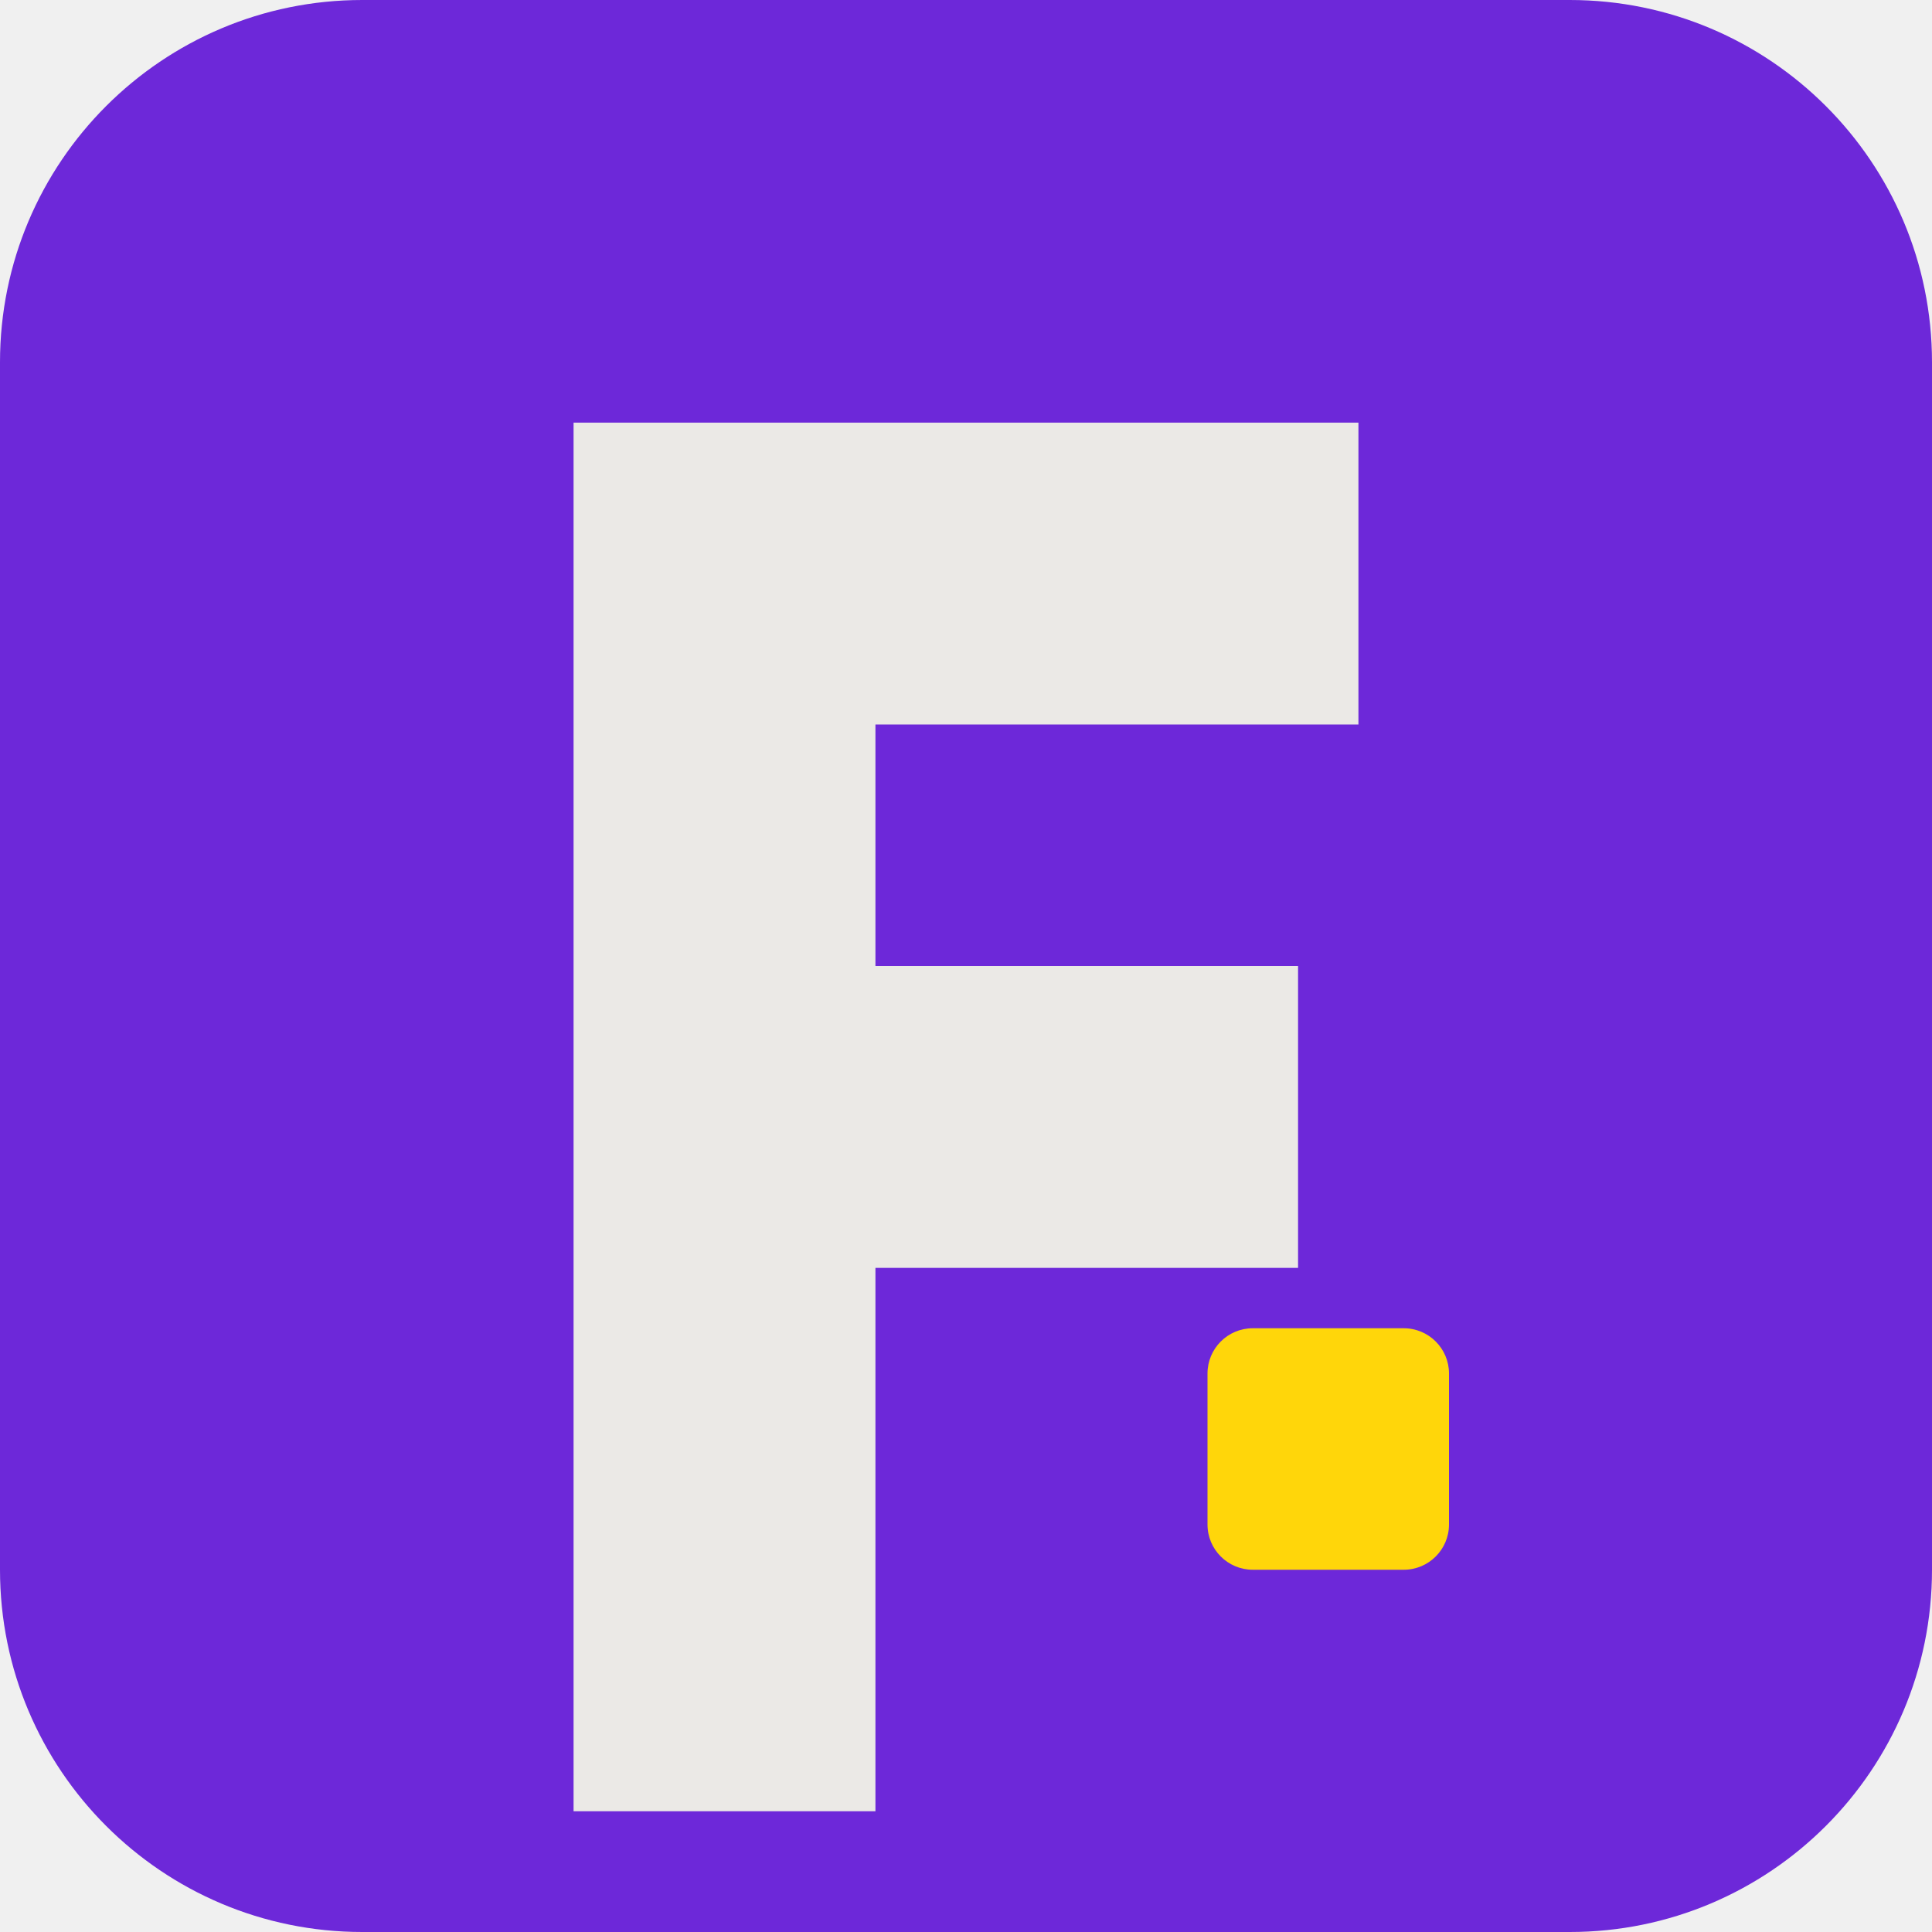
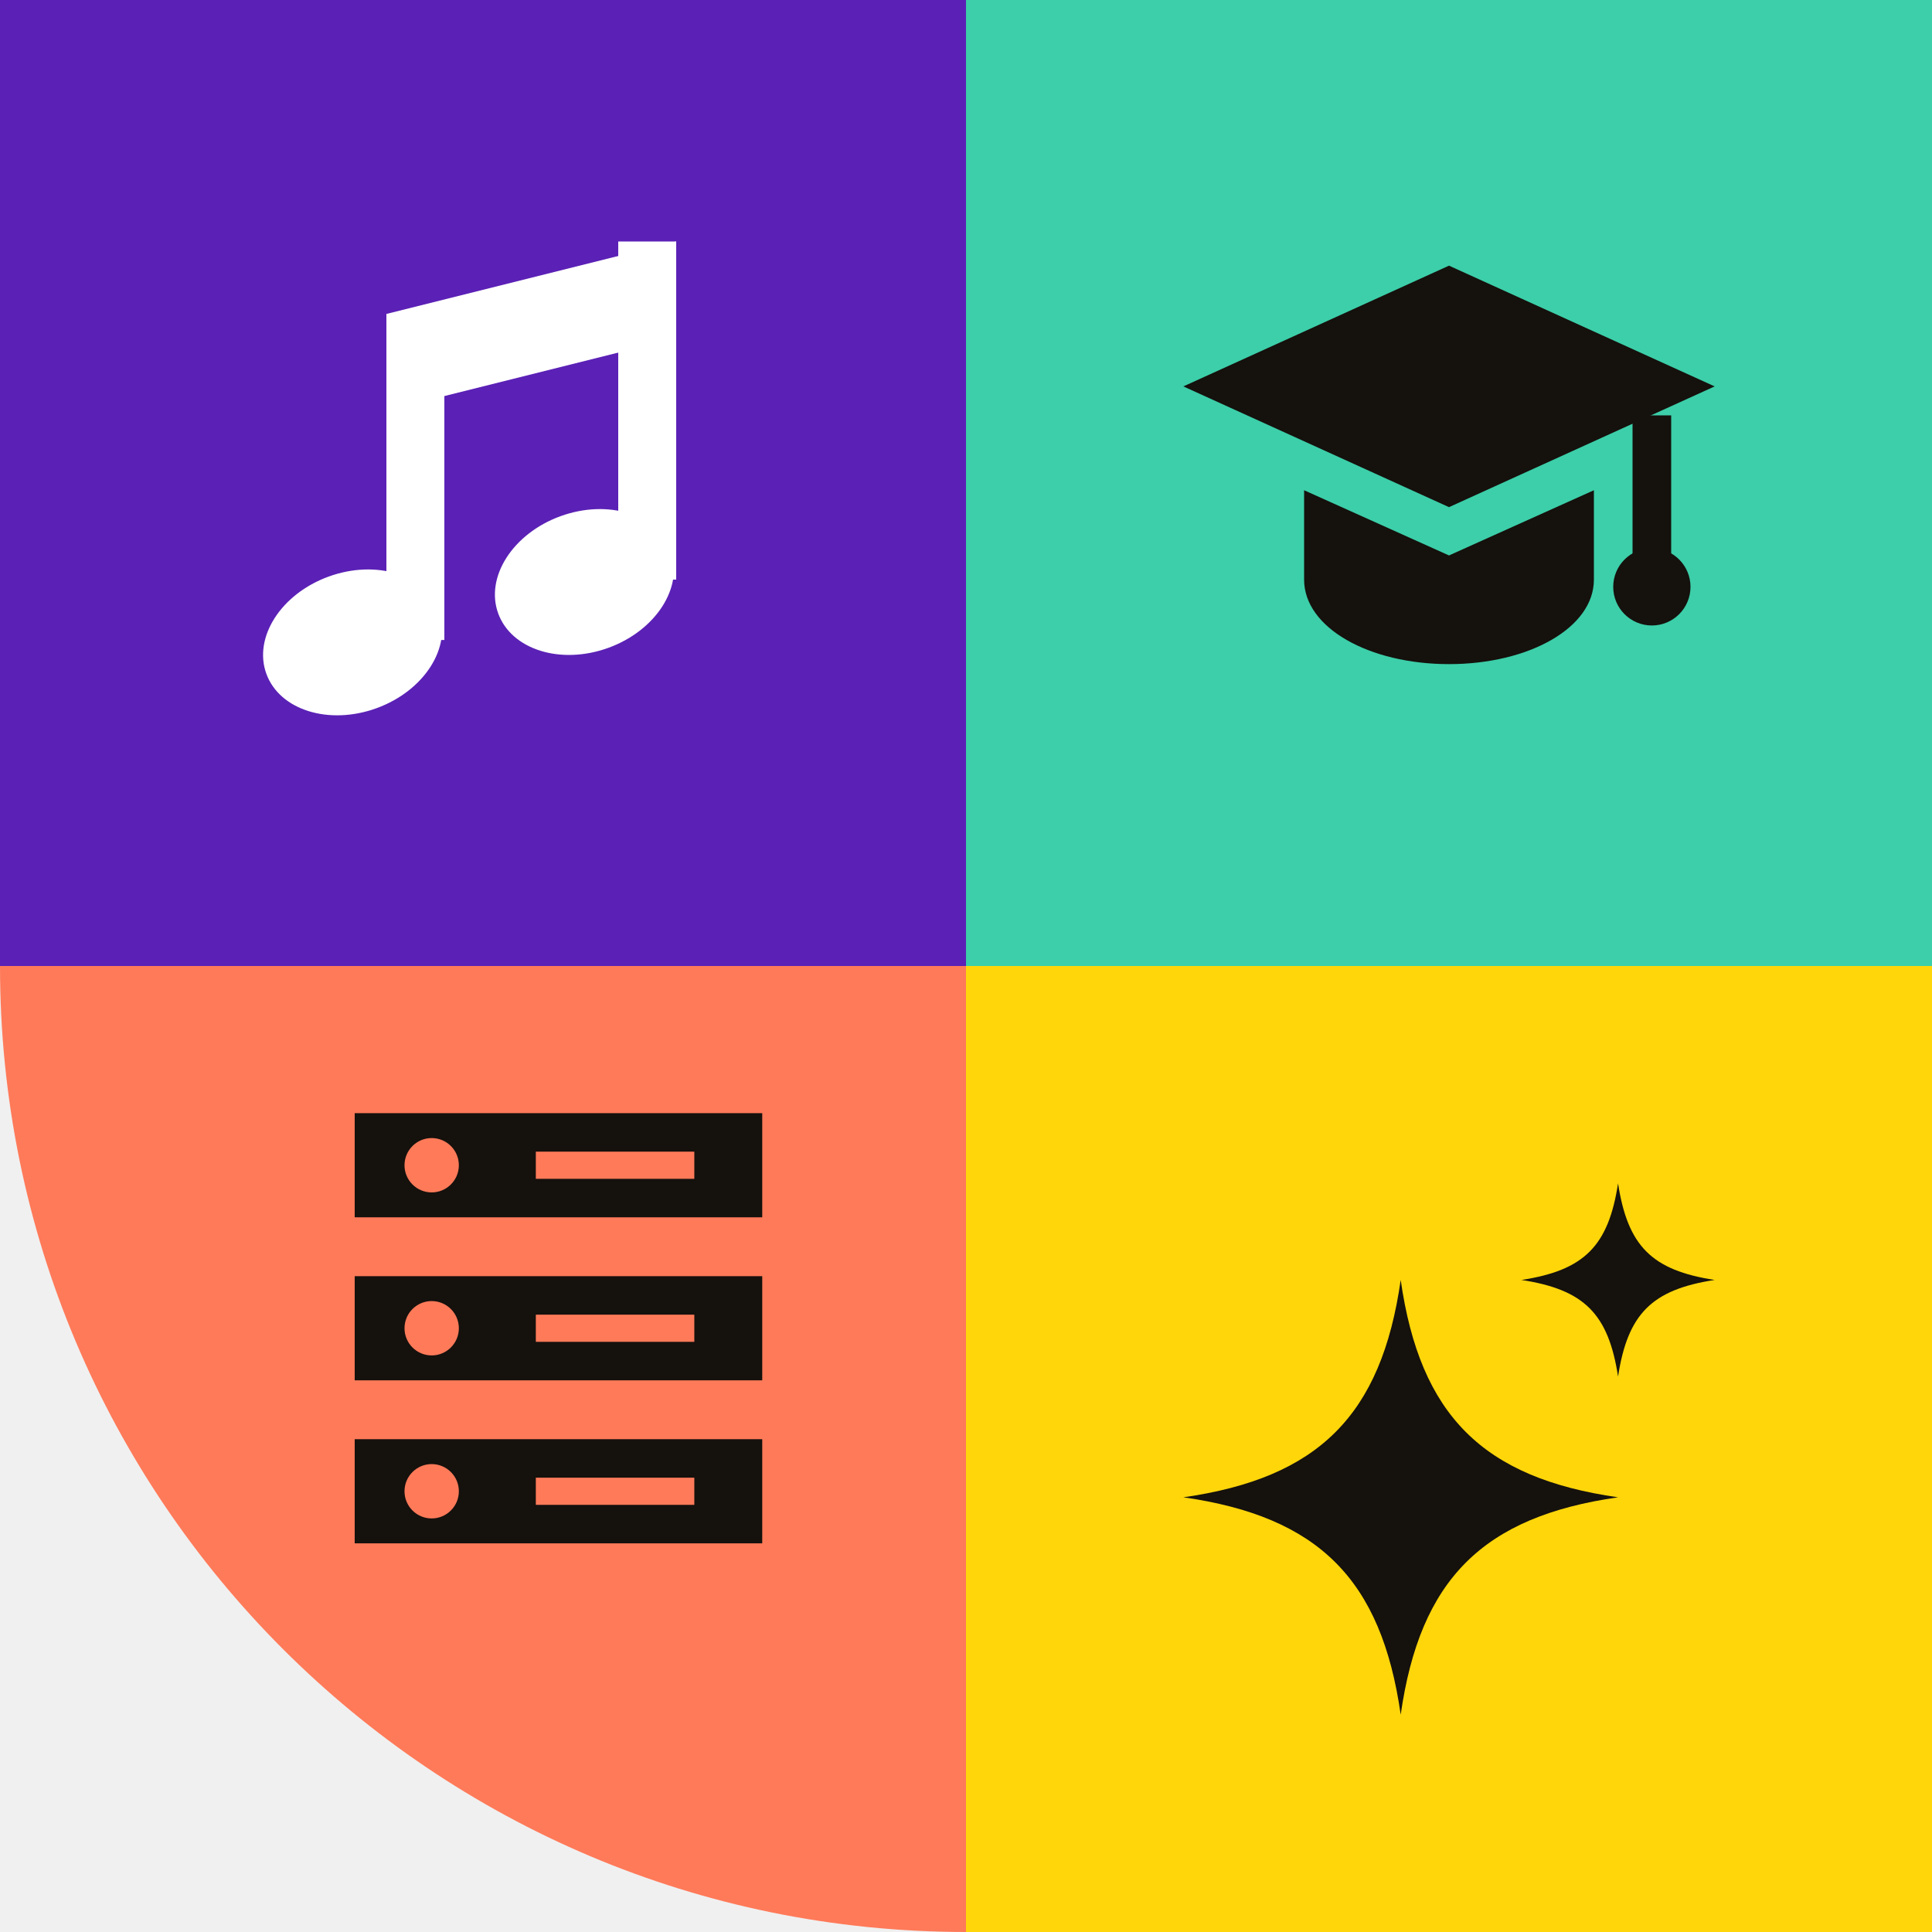
<svg xmlns="http://www.w3.org/2000/svg" viewBox="0 0 64 64">
-   <rect width="64" height="64" rx="12" fill="#6d28d9" />
-   <path d="M19 14h26v10H29v8h14v10H29v18H19V14z" fill="#ebe9e6" />
-   <rect x="40" y="44" width="8" height="8" rx="1.5" fill="#ffd60a" />
+   <rect width="32" height="32" fill="#5b21b6" />
+   <g transform="translate(6.4 6.4) scale(.8)" fill="#fff">
+     <path d="M8 5 20 2v4L8 9z" />
+     <rect x="8" y="5" width="2.4" height="13.5" />
+     <rect x="17.6" y="2" width="2.4" height="14" />
+     <ellipse cx="6.6" cy="18.6" rx="3.8" ry="2.9" transform="rotate(-20 6.6 18.6)" />
+     <ellipse cx="16.2" cy="16.1" rx="3.8" ry="2.9" transform="rotate(-20 16.2 16.1)" />
+   </g>
+   <rect x="32" width="32" height="32" fill="#3ccfa9" />
+   <g transform="translate(38.4 6.4) scale(.8)" fill="#15110d">
+     <path d="M12 3 23 8 12 13 1 8z" />
+     <path d="M6 12.3 12 15l6-2.7V16c0 2-2.7 3.5-6 3.5S6 18 6 16z" />
+     <rect x="19.6" y="9.2" width="1.6" height="5.8" />
+     <circle cx="20.4" cy="16.3" r="1.6" />
+   </g>
+   <path d="M0 32h32v32A32 32 0 0 1 0 32z" fill="#ff7a59" />
+   <g transform="translate(9.5 35) scale(.75)">
+     <g fill="#15110d">
+       <rect x="3" y="2.5" width="18" height="4.6" />
+       <rect x="3" y="9.7" width="18" height="4.6" />
+       <rect x="3" y="16.9" width="18" height="4.6" />
+     </g>
+     <g fill="#ff7a59">
+       <circle cx="6.4" cy="4.8" r="1.2" />
+       <circle cx="6.4" cy="12" r="1.2" />
+       <circle cx="6.4" cy="19.2" r="1.2" />
+       <rect x="11" y="4.2" width="7" height="1.2" />
+       <rect x="11" y="11.4" width="7" height="1.2" />
+       <rect x="11" y="18.6" width="7" height="1.2" />
+     </g>
+   </g>
+   <rect x="32" y="32" width="32" height="32" fill="#ffd60a" />
+   <g transform="translate(38.4 38.4) scale(.8)" fill="#15110d">
+     <path d="M10 5c.8 5.6 3.4 8.2 9 9-5.6.8-8.2 3.4-9 9-.8-5.6-3.4-8.2-9-9 5.6-.8 8.2-3.4 9-9z" />
+     <path d="M19 1c.4 2.6 1.4 3.6 4 4-2.6.4-3.6 1.4-4 4-.4-2.6-1.4-3.6-4-4 2.6-.4 3.6-1.4 4-4z" />
+   </g>
</svg>
